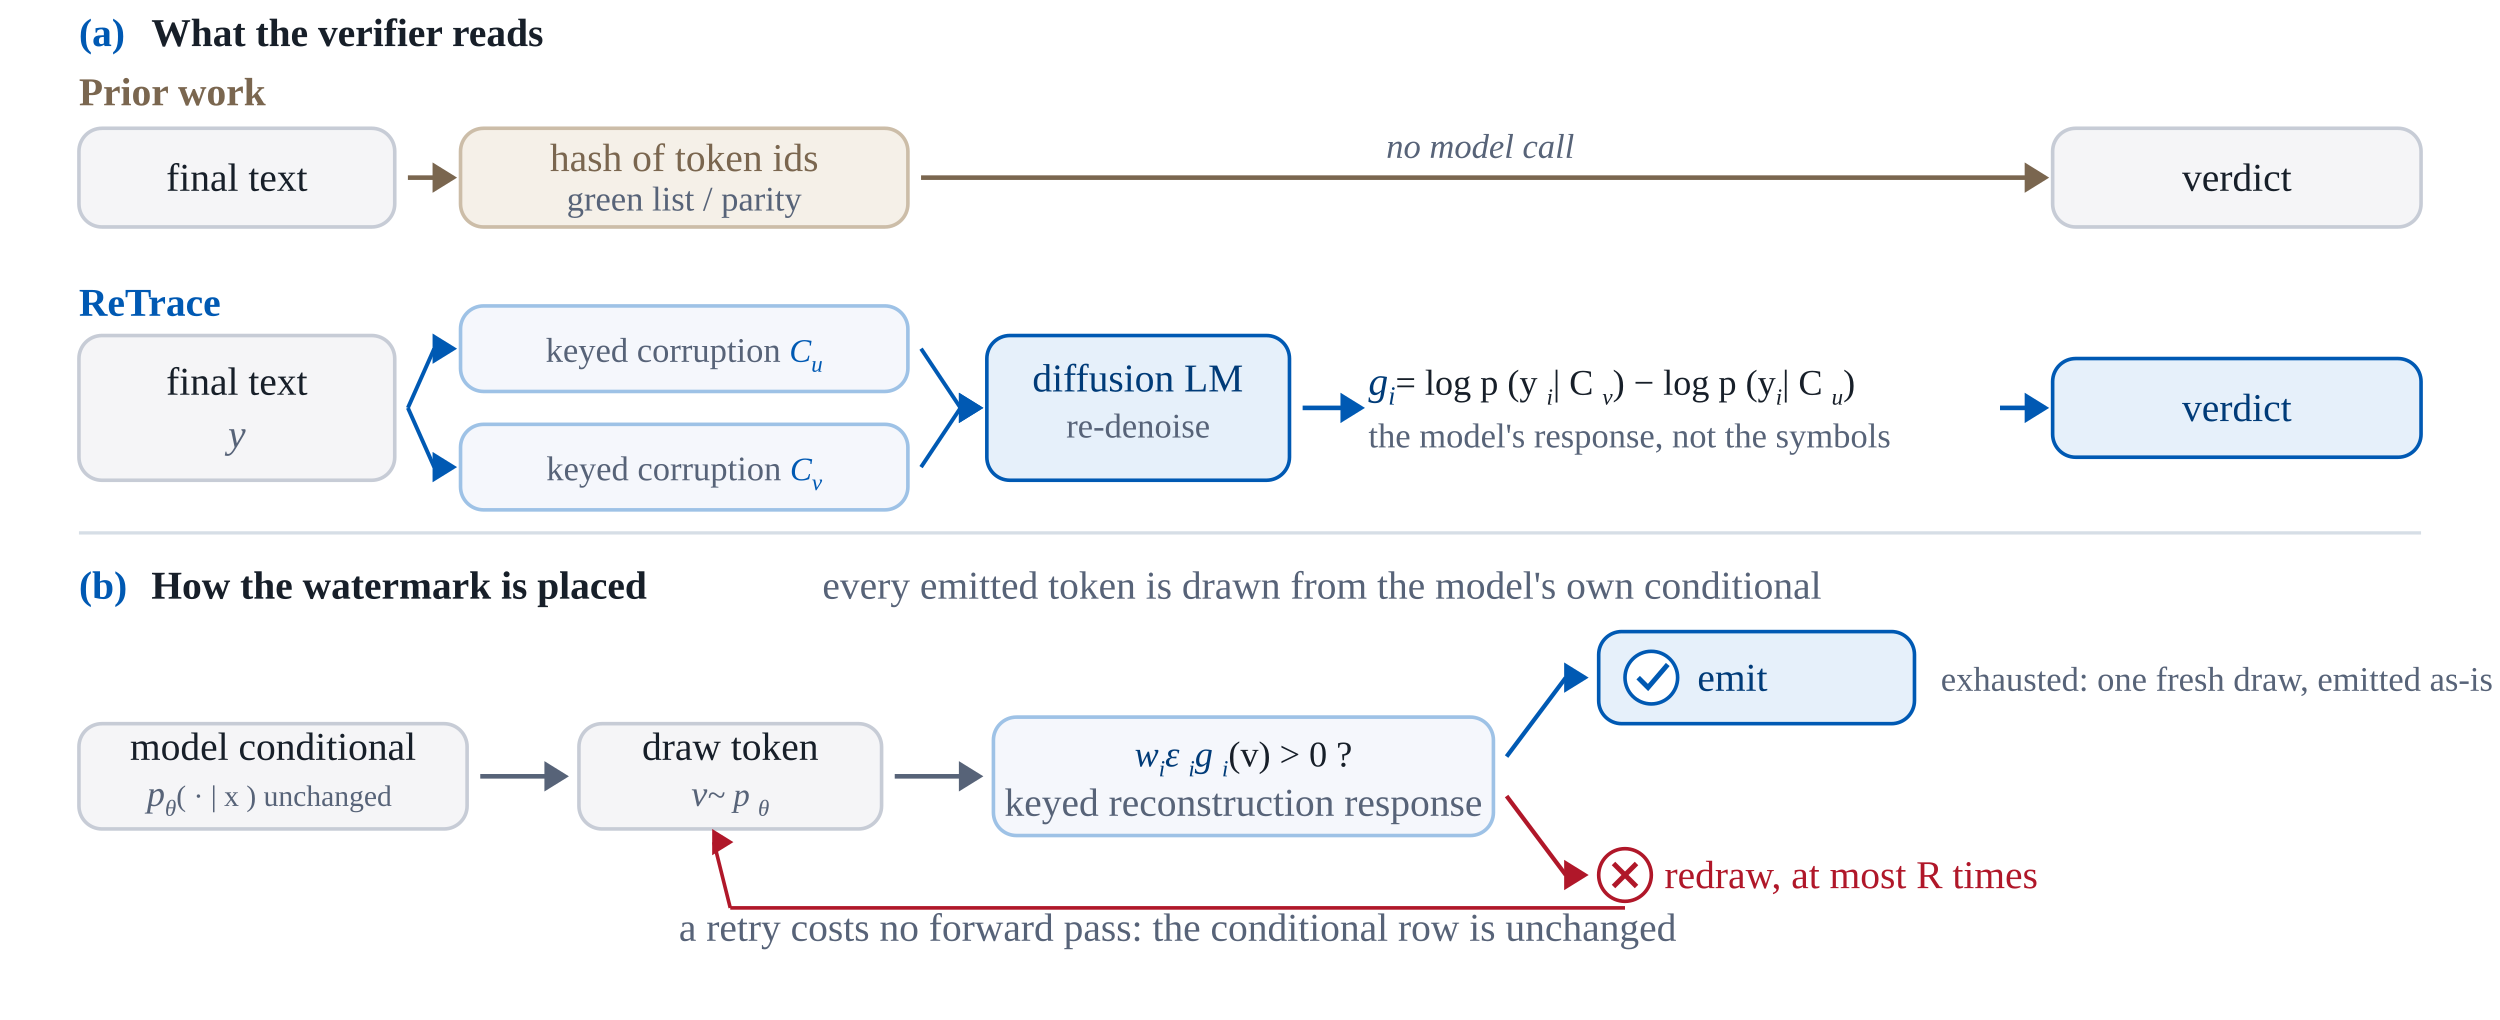
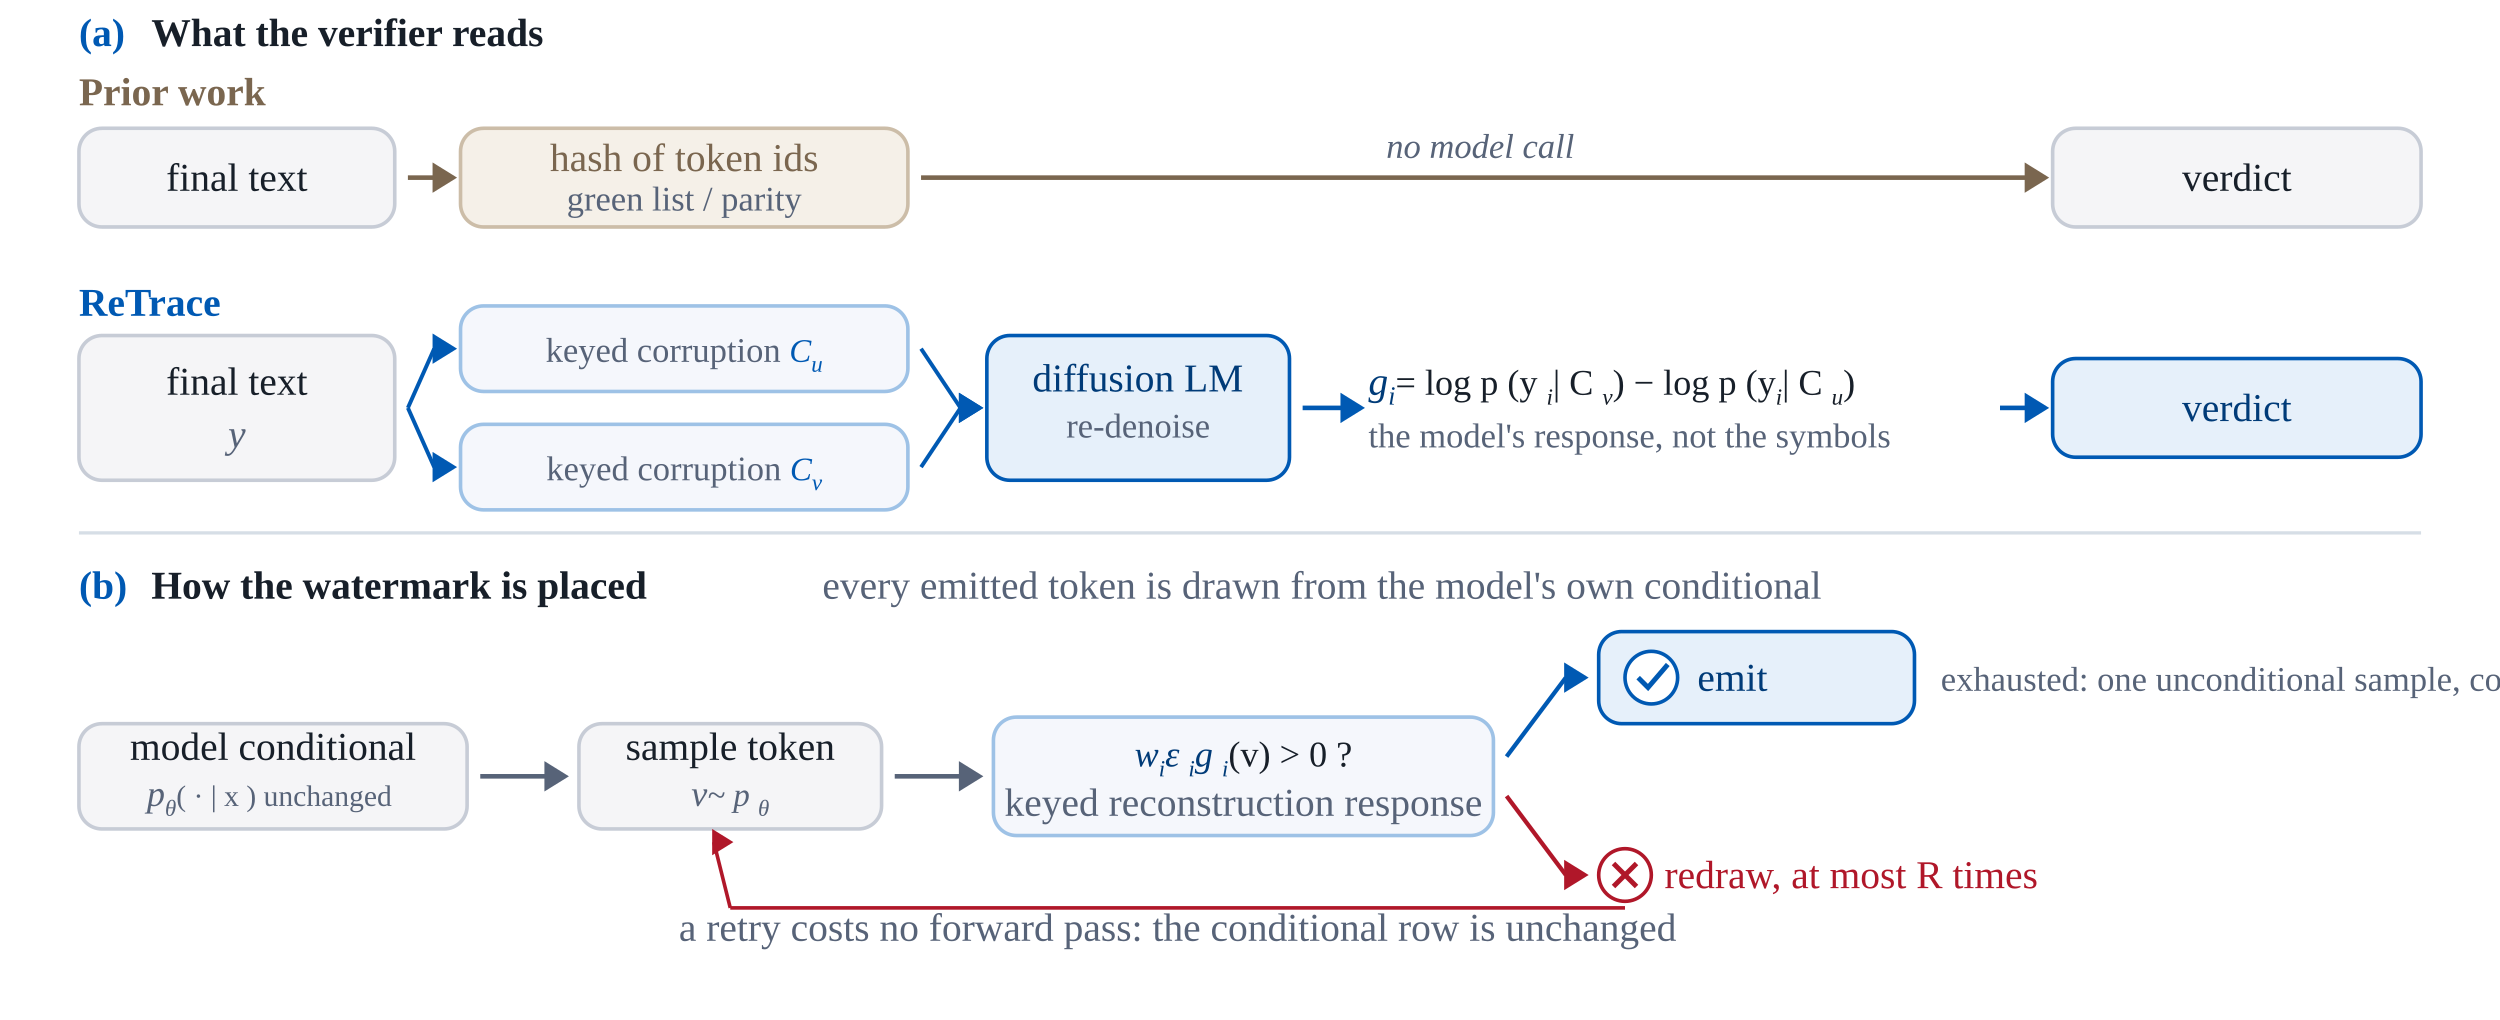
<svg xmlns="http://www.w3.org/2000/svg" width="760" height="310" preserveAspectRatio="xMinYMin meet" viewBox="0 0 760 310" version="1.0" fill-rule="evenodd">
  <clipPath id="clip">
    <rect x="0" y="0" width="760" height="310" />
  </clipPath>
  <g id="group" transform="scale(1,-1) translate(0,-310)" style="clip-path: url(#clip)">
    <g transform="">
      <rect x="0" y="0" width="760" height="310" style="stroke: none; stroke-linecap: butt; stroke-width: 1; fill: rgb(100%,100%,100%); fill-rule: evenodd;" />
      <text x="24" y="296" style="font-family: 'Times New Roman'; font-weight: bold; font-size: 12px;fill: rgb(0%,35%,70%); stroke:none;" transform="translate(0,592) scale(1,-1)">(a)</text>
      <text x="46" y="296" style="font-family: 'Times New Roman'; font-weight: bold; font-size: 12px;fill: rgb(9%,12%,16%); stroke:none;" transform="translate(0,592) scale(1,-1)">What the verifier reads</text>
      <text x="24" y="278" style="font-family: 'Times New Roman'; font-weight: bold; font-size: 12px;fill: rgb(48%,40%,31%); stroke:none;" transform="translate(0,556) scale(1,-1)">Prior work</text>
      <rect x="24" y="241" width="96" height="30" rx="7" ry="7" style="stroke: rgb(78%,80%,84%); stroke-linecap: butt; stroke-width: 1.1; fill: rgb(96%,96%,97%); fill-rule: evenodd;" />
      <text x="50.508" y="252" style="font-family: 'Times New Roman'; font-size: 12px;fill: rgb(9%,12%,16%); stroke:none;" transform="translate(0,504) scale(1,-1)">final text</text>
      <path d="M 124,256 L 132,256 Z" style="stroke: rgb(48%,40%,31%); stroke-linecap: butt; stroke-width: 1.4;" />
      <polygon points="138 256, 132 259.72, 132 252.28" style="stroke: rgb(48%,40%,31%); stroke-linecap: butt; stroke-width: 1; fill: rgb(48%,40%,31%); fill-rule: evenodd;" />
      <rect x="140" y="241" width="136" height="30" rx="7" ry="7" style="stroke: rgb(80%,74%,66%); stroke-linecap: butt; stroke-width: 1.1; fill: rgb(96%,94%,91%); fill-rule: evenodd;" />
      <text x="167.172" y="258" style="font-family: 'Times New Roman'; font-size: 12px;fill: rgb(48%,40%,31%); stroke:none;" transform="translate(0,516) scale(1,-1)">hash of token ids</text>
      <text x="172.281" y="246" style="font-family: 'Times New Roman'; font-size: 10.5px;fill: rgb(34%,39%,47%); stroke:none;" transform="translate(0,492) scale(1,-1)">green list / parity</text>
      <path d="M 280,256 L 616,256 Z" style="stroke: rgb(48%,40%,31%); stroke-linecap: butt; stroke-width: 1.4;" />
      <polygon points="622 256, 616 259.72, 616 252.28" style="stroke: rgb(48%,40%,31%); stroke-linecap: butt; stroke-width: 1; fill: rgb(48%,40%,31%); fill-rule: evenodd;" />
      <text x="421.422" y="262" style="font-family: 'Times New Roman'; font-style: italic; font-size: 10.5px;fill: rgb(34%,39%,47%); stroke:none;" transform="translate(0,524) scale(1,-1)">no model call</text>
      <rect x="624" y="241" width="112" height="30" rx="7" ry="7" style="stroke: rgb(78%,80%,84%); stroke-linecap: butt; stroke-width: 1.1; fill: rgb(96%,96%,97%); fill-rule: evenodd;" />
      <text x="663.342" y="252" style="font-family: 'Times New Roman'; font-size: 12px;fill: rgb(9%,12%,16%); stroke:none;" transform="translate(0,504) scale(1,-1)">verdict</text>
      <text x="24" y="214" style="font-family: 'Times New Roman'; font-weight: bold; font-size: 12px;fill: rgb(0%,35%,70%); stroke:none;" transform="translate(0,428) scale(1,-1)">ReTrace</text>
      <rect x="24" y="164" width="96" height="44" rx="7" ry="7" style="stroke: rgb(78%,80%,84%); stroke-linecap: butt; stroke-width: 1.1; fill: rgb(96%,96%,97%); fill-rule: evenodd;" />
      <text x="50.508" y="190" style="font-family: 'Times New Roman'; font-size: 12px;fill: rgb(9%,12%,16%); stroke:none;" transform="translate(0,380) scale(1,-1)">final text</text>
      <text x="69.337" y="174" style="font-family: 'Times New Roman'; font-style: italic; font-size: 12px;fill: rgb(34%,39%,47%); stroke:none;" transform="translate(0,348) scale(1,-1)">y</text>
      <rect x="140" y="191" width="136" height="26" rx="7" ry="7" style="stroke: rgb(62%,76%,90%); stroke-linecap: butt; stroke-width: 1.1; fill: rgb(96%,97%,99%); fill-rule: evenodd;" />
      <text x="165.886" y="200" style="font-family: 'Times New Roman'; font-size: 10.5px;fill: rgb(34%,39%,47%); stroke:none;" transform="translate(0,400) scale(1,-1)">keyed corruption </text>
      <text x="239.944" y="200" style="font-family: 'Times New Roman'; font-style: italic; font-size: 10px;fill: rgb(0%,35%,70%); stroke:none;" transform="translate(0,400) scale(1,-1)">C</text>
      <text x="246.614" y="197" style="font-family: 'Times New Roman'; font-style: italic; font-size: 7px;fill: rgb(0%,35%,70%); stroke:none;" transform="translate(0,394) scale(1,-1)">u</text>
      <path d="M 124,186 L 132,204 Z" style="stroke: rgb(0%,35%,70%); stroke-linecap: butt; stroke-width: 1.2;" />
      <polygon points="138 204, 132 207.72, 132 200.28" style="stroke: rgb(0%,35%,70%); stroke-linecap: butt; stroke-width: 1; fill: rgb(0%,35%,70%); fill-rule: evenodd;" />
      <path d="M 280,204 L 292,186 Z" style="stroke: rgb(0%,35%,70%); stroke-linecap: butt; stroke-width: 1.2;" />
      <polygon points="298 186, 292 189.72, 292 182.28" style="stroke: rgb(0%,35%,70%); stroke-linecap: butt; stroke-width: 1; fill: rgb(0%,35%,70%); fill-rule: evenodd;" />
      <rect x="140" y="155" width="136" height="26" rx="7" ry="7" style="stroke: rgb(62%,76%,90%); stroke-linecap: butt; stroke-width: 1.1; fill: rgb(96%,97%,99%); fill-rule: evenodd;" />
      <text x="166.082" y="164" style="font-family: 'Times New Roman'; font-size: 10.5px;fill: rgb(34%,39%,47%); stroke:none;" transform="translate(0,328) scale(1,-1)">keyed corruption </text>
      <text x="240.141" y="164" style="font-family: 'Times New Roman'; font-style: italic; font-size: 10px;fill: rgb(0%,35%,70%); stroke:none;" transform="translate(0,328) scale(1,-1)">C</text>
      <text x="246.811" y="161" style="font-family: 'Times New Roman'; font-style: italic; font-size: 7px;fill: rgb(0%,35%,70%); stroke:none;" transform="translate(0,322) scale(1,-1)">v</text>
      <path d="M 124,186 L 132,168 Z" style="stroke: rgb(0%,35%,70%); stroke-linecap: butt; stroke-width: 1.2;" />
      <polygon points="138 168, 132 171.72, 132 164.28" style="stroke: rgb(0%,35%,70%); stroke-linecap: butt; stroke-width: 1; fill: rgb(0%,35%,70%); fill-rule: evenodd;" />
      <path d="M 280,168 L 292,186 Z" style="stroke: rgb(0%,35%,70%); stroke-linecap: butt; stroke-width: 1.2;" />
      <polygon points="298 186, 292 189.72, 292 182.28" style="stroke: rgb(0%,35%,70%); stroke-linecap: butt; stroke-width: 1; fill: rgb(0%,35%,70%); fill-rule: evenodd;" />
      <rect x="300" y="164" width="92" height="44" rx="7" ry="7" style="stroke: rgb(0%,35%,70%); stroke-linecap: butt; stroke-width: 1.1; fill: rgb(90%,94%,98%); fill-rule: evenodd;" />
      <text x="313.835" y="191" style="font-family: 'Times New Roman'; font-size: 12px;fill: rgb(0%,23%,47%); stroke:none;" transform="translate(0,382) scale(1,-1)">diffusion LM</text>
      <text x="324.136" y="177" style="font-family: 'Times New Roman'; font-size: 10.5px;fill: rgb(34%,39%,47%); stroke:none;" transform="translate(0,354) scale(1,-1)">re-denoise</text>
      <path d="M 396,186 L 408,186 Z" style="stroke: rgb(0%,35%,70%); stroke-linecap: butt; stroke-width: 1.4;" />
      <polygon points="414 186, 408 189.72, 408 182.28" style="stroke: rgb(0%,35%,70%); stroke-linecap: butt; stroke-width: 1; fill: rgb(0%,35%,70%); fill-rule: evenodd;" />
      <text x="416" y="190" style="font-family: 'Times New Roman'; font-style: italic; font-size: 12px;fill: rgb(0%,23%,47%); stroke:none;" transform="translate(0,380) scale(1,-1)">g</text>
      <text x="422.0" y="187" style="font-family: 'Times New Roman'; font-style: italic; font-size: 8px;fill: rgb(0%,23%,47%); stroke:none;" transform="translate(0,374) scale(1,-1)">i</text>
      <text x="424.223" y="190" style="font-family: 'Times New Roman'; font-size: 11px;fill: rgb(9%,12%,16%); stroke:none;" transform="translate(0,380) scale(1,-1)"> = log p (y</text>
      <text x="470.146" y="187" style="font-family: 'Times New Roman'; font-style: italic; font-size: 7px;fill: rgb(9%,12%,16%); stroke:none;" transform="translate(0,374) scale(1,-1)">i</text>
      <text x="472.09" y="190" style="font-family: 'Times New Roman'; font-size: 11px;fill: rgb(9%,12%,16%); stroke:none;" transform="translate(0,380) scale(1,-1)"> | C</text>
      <text x="487.129" y="187" style="font-family: 'Times New Roman'; font-style: italic; font-size: 7px;fill: rgb(9%,12%,16%); stroke:none;" transform="translate(0,374) scale(1,-1)">v</text>
      <text x="490.236" y="190" style="font-family: 'Times New Roman'; font-size: 11px;fill: rgb(9%,12%,16%); stroke:none;" transform="translate(0,380) scale(1,-1)">) − log p (y</text>
      <text x="539.822" y="187" style="font-family: 'Times New Roman'; font-style: italic; font-size: 7px;fill: rgb(9%,12%,16%); stroke:none;" transform="translate(0,374) scale(1,-1)">i</text>
      <text x="541.767" y="190" style="font-family: 'Times New Roman'; font-size: 11px;fill: rgb(9%,12%,16%); stroke:none;" transform="translate(0,380) scale(1,-1)"> | C</text>
      <text x="556.806" y="187" style="font-family: 'Times New Roman'; font-style: italic; font-size: 7px;fill: rgb(9%,12%,16%); stroke:none;" transform="translate(0,374) scale(1,-1)">u</text>
      <text x="560.306" y="190" style="font-family: 'Times New Roman'; font-size: 11px;fill: rgb(9%,12%,16%); stroke:none;" transform="translate(0,380) scale(1,-1)">)</text>
      <text x="416" y="174" style="font-family: 'Times New Roman'; font-size: 10.5px;fill: rgb(34%,39%,47%); stroke:none;" transform="translate(0,348) scale(1,-1)">the model's response, not the symbols</text>
      <path d="M 608,186 L 616,186 Z" style="stroke: rgb(0%,35%,70%); stroke-linecap: butt; stroke-width: 1.4;" />
      <polygon points="622 186, 616 189.72, 616 182.28" style="stroke: rgb(0%,35%,70%); stroke-linecap: butt; stroke-width: 1; fill: rgb(0%,35%,70%); fill-rule: evenodd;" />
      <rect x="624" y="171" width="112" height="30" rx="7" ry="7" style="stroke: rgb(0%,35%,70%); stroke-linecap: butt; stroke-width: 1.1; fill: rgb(90%,94%,98%); fill-rule: evenodd;" />
      <text x="663.342" y="182" style="font-family: 'Times New Roman'; font-size: 12px;fill: rgb(0%,23%,47%); stroke:none;" transform="translate(0,364) scale(1,-1)">verdict</text>
      <path d="M 24,148 L 736,148 Z" style="stroke: rgb(84%,87%,90%); stroke-linecap: butt; stroke-width: 1;" />
      <text x="24" y="128" style="font-family: 'Times New Roman'; font-weight: bold; font-size: 12px;fill: rgb(0%,35%,70%); stroke:none;" transform="translate(0,256) scale(1,-1)">(b)</text>
      <text x="46" y="128" style="font-family: 'Times New Roman'; font-weight: bold; font-size: 12px;fill: rgb(9%,12%,16%); stroke:none;" transform="translate(0,256) scale(1,-1)">How the watermark is placed</text>
      <text x="250" y="128" style="font-family: 'Times New Roman'; font-size: 12px;fill: rgb(34%,39%,47%); stroke:none;" transform="translate(0,256) scale(1,-1)">every emitted token is drawn from the model's own conditional</text>
      <rect x="24" y="58" width="118" height="32" rx="7" ry="7" style="stroke: rgb(78%,80%,84%); stroke-linecap: butt; stroke-width: 1.1; fill: rgb(96%,96%,97%); fill-rule: evenodd;" />
      <text x="39.509" y="79" style="font-family: 'Times New Roman'; font-size: 12px;fill: rgb(9%,12%,16%); stroke:none;" transform="translate(0,158) scale(1,-1)">model conditional</text>
      <text x="44.642" y="65" style="font-family: 'Times New Roman'; font-style: italic; font-size: 11px;fill: rgb(34%,39%,47%); stroke:none;" transform="translate(0,130) scale(1,-1)">p</text>
      <text x="50.142" y="62" style="font-family: 'Times New Roman'; font-style: italic; font-size: 7px;fill: rgb(34%,39%,47%); stroke:none;" transform="translate(0,124) scale(1,-1)">θ</text>
      <text x="53.581" y="65" style="font-family: 'Times New Roman'; font-size: 9px;fill: rgb(34%,39%,47%); stroke:none;" transform="translate(0,130) scale(1,-1)">( · | x )  unchanged</text>
      <path d="M 146,74 L 166,74 Z" style="stroke: rgb(34%,39%,47%); stroke-linecap: butt; stroke-width: 1.4;" />
      <polygon points="172 74, 166 77.72, 166 70.28" style="stroke: rgb(34%,39%,47%); stroke-linecap: butt; stroke-width: 1; fill: rgb(34%,39%,47%); fill-rule: evenodd;" />
      <rect x="176" y="58" width="92" height="32" rx="7" ry="7" style="stroke: rgb(78%,80%,84%); stroke-linecap: butt; stroke-width: 1.1; fill: rgb(96%,96%,97%); fill-rule: evenodd;" />
-       <text x="195.176" y="79" style="font-family: 'Times New Roman'; font-size: 12px;fill: rgb(9%,12%,16%); stroke:none;" transform="translate(0,158) scale(1,-1)">draw token</text>
+       <text x="190.175" y="79" style="font-family: 'Times New Roman'; font-size: 12px;fill: rgb(9%,12%,16%); stroke:none;" transform="translate(0,158) scale(1,-1)">sample token</text>
      <text x="210.135" y="65" style="font-family: 'Times New Roman'; font-style: italic; font-size: 11px;fill: rgb(34%,39%,47%); stroke:none;" transform="translate(0,130) scale(1,-1)">v</text>
      <text x="215.017" y="65" style="font-family: 'Times New Roman'; font-style: italic; font-size: 10px;fill: rgb(34%,39%,47%); stroke:none;" transform="translate(0,130) scale(1,-1)"> ~ p</text>
      <text x="230.427" y="62" style="font-family: 'Times New Roman'; font-style: italic; font-size: 7px;fill: rgb(34%,39%,47%); stroke:none;" transform="translate(0,124) scale(1,-1)">θ</text>
      <path d="M 272,74 L 292,74 Z" style="stroke: rgb(34%,39%,47%); stroke-linecap: butt; stroke-width: 1.4;" />
      <polygon points="298 74, 292 77.72, 292 70.28" style="stroke: rgb(34%,39%,47%); stroke-linecap: butt; stroke-width: 1; fill: rgb(34%,39%,47%); fill-rule: evenodd;" />
      <rect x="302" y="56" width="152" height="36" rx="7" ry="7" style="stroke: rgb(62%,76%,90%); stroke-linecap: butt; stroke-width: 1.1; fill: rgb(96%,97%,99%); fill-rule: evenodd;" />
      <text x="344.916" y="77" style="font-family: 'Times New Roman'; font-style: italic; font-size: 11px;fill: rgb(0%,23%,47%); stroke:none;" transform="translate(0,154) scale(1,-1)">w</text>
      <text x="352.253" y="74" style="font-family: 'Times New Roman'; font-style: italic; font-size: 7px;fill: rgb(0%,23%,47%); stroke:none;" transform="translate(0,148) scale(1,-1)">i</text>
      <text x="354.198" y="77" style="font-family: 'Times New Roman'; font-style: italic; font-size: 11px;fill: rgb(0%,23%,47%); stroke:none;" transform="translate(0,154) scale(1,-1)"> ε</text>
      <text x="361.282" y="74" style="font-family: 'Times New Roman'; font-style: italic; font-size: 7px;fill: rgb(0%,23%,47%); stroke:none;" transform="translate(0,148) scale(1,-1)">i</text>
      <text x="363.227" y="77" style="font-family: 'Times New Roman'; font-style: italic; font-size: 11px;fill: rgb(0%,23%,47%); stroke:none;" transform="translate(0,154) scale(1,-1)"> g</text>
      <text x="371.477" y="74" style="font-family: 'Times New Roman'; font-style: italic; font-size: 7px;fill: rgb(0%,23%,47%); stroke:none;" transform="translate(0,148) scale(1,-1)">i</text>
      <text x="373.422" y="77" style="font-family: 'Times New Roman'; font-size: 11px;fill: rgb(9%,12%,16%); stroke:none;" transform="translate(0,154) scale(1,-1)">(v) &gt; 0 ?</text>
      <text x="305.358" y="62" style="font-family: 'Times New Roman'; font-size: 12px;fill: rgb(34%,39%,47%); stroke:none;" transform="translate(0,124) scale(1,-1)">keyed reconstruction response</text>
      <path d="M 458,80 L 476,104 Z" style="stroke: rgb(0%,35%,70%); stroke-linecap: butt; stroke-width: 1.3;" />
      <polygon points="482 104, 476 107.72, 476 100.28" style="stroke: rgb(0%,35%,70%); stroke-linecap: butt; stroke-width: 1; fill: rgb(0%,35%,70%); fill-rule: evenodd;" />
      <rect x="486" y="90" width="96" height="28" rx="7" ry="7" style="stroke: rgb(0%,35%,70%); stroke-linecap: butt; stroke-width: 1.1; fill: rgb(90%,94%,98%); fill-rule: evenodd;" />
      <circle cx="502" cy="104" r="8" style="stroke: rgb(0%,35%,70%); stroke-linecap: butt; stroke-width: 1.1; fill: rgb(100%,100%,100%); fill-rule: evenodd;" />
      <path d="M 498 104 L 501 101 L 507 108 " style="stroke: rgb(0%,35%,70%); stroke-linecap: butt; stroke-width: 1.5; fill: none; fill-rule: evenodd;" />
      <text x="516" y="100" style="font-family: 'Times New Roman'; font-size: 12px;fill: rgb(0%,23%,47%); stroke:none;" transform="translate(0,200) scale(1,-1)">emit</text>
      <path d="M 458,68 L 476,44 Z" style="stroke: rgb(69%,9%,16%); stroke-linecap: butt; stroke-width: 1.3;" />
      <polygon points="482 44, 476 47.72, 476 40.28" style="stroke: rgb(69%,9%,16%); stroke-linecap: butt; stroke-width: 1; fill: rgb(69%,9%,16%); fill-rule: evenodd;" />
      <circle cx="494" cy="44" r="8" style="stroke: rgb(69%,9%,16%); stroke-linecap: butt; stroke-width: 1.1; fill: rgb(100%,100%,100%); fill-rule: evenodd;" />
      <path d="M 490.5,40.5 L 497.5,47.5 Z" style="stroke: rgb(69%,9%,16%); stroke-linecap: butt; stroke-width: 1.5;" />
      <path d="M 490.5,47.5 L 497.5,40.5 Z" style="stroke: rgb(69%,9%,16%); stroke-linecap: butt; stroke-width: 1.5;" />
      <text x="506" y="40" style="font-family: 'Times New Roman'; font-size: 12px;fill: rgb(69%,9%,16%); stroke:none;" transform="translate(0,80) scale(1,-1)">redraw, at most R times</text>
      <path d="M 494,34 L 222,34 Z" style="stroke: rgb(69%,9%,16%); stroke-linecap: butt; stroke-width: 1.1;" />
      <path d="M 222,34 L 217,54 Z" style="stroke: rgb(69%,9%,16%); stroke-linecap: butt; stroke-width: 1.1;" />
      <polygon points="222 54, 217 57.1, 217 50.9" style="stroke: rgb(69%,9%,16%); stroke-linecap: butt; stroke-width: 1; fill: rgb(69%,9%,16%); fill-rule: evenodd;" />
      <text x="206.374" y="24" style="font-family: 'Times New Roman'; font-size: 12px;fill: rgb(34%,39%,47%); stroke:none;" transform="translate(0,48) scale(1,-1)">a retry costs no forward pass: the conditional row is unchanged</text>
-       <text x="590" y="100" style="font-family: 'Times New Roman'; font-size: 10.5px;fill: rgb(34%,39%,47%); stroke:none;" transform="translate(0,200) scale(1,-1)">exhausted: one fresh draw, emitted as-is</text>
+       <text x="590" y="100" style="font-family: 'Times New Roman'; font-size: 10.5px;fill: rgb(34%,39%,47%); stroke:none;" transform="translate(0,200) scale(1,-1)">exhausted: one unconditional sample, committed as-is</text>
    </g>
  </g>
</svg>
